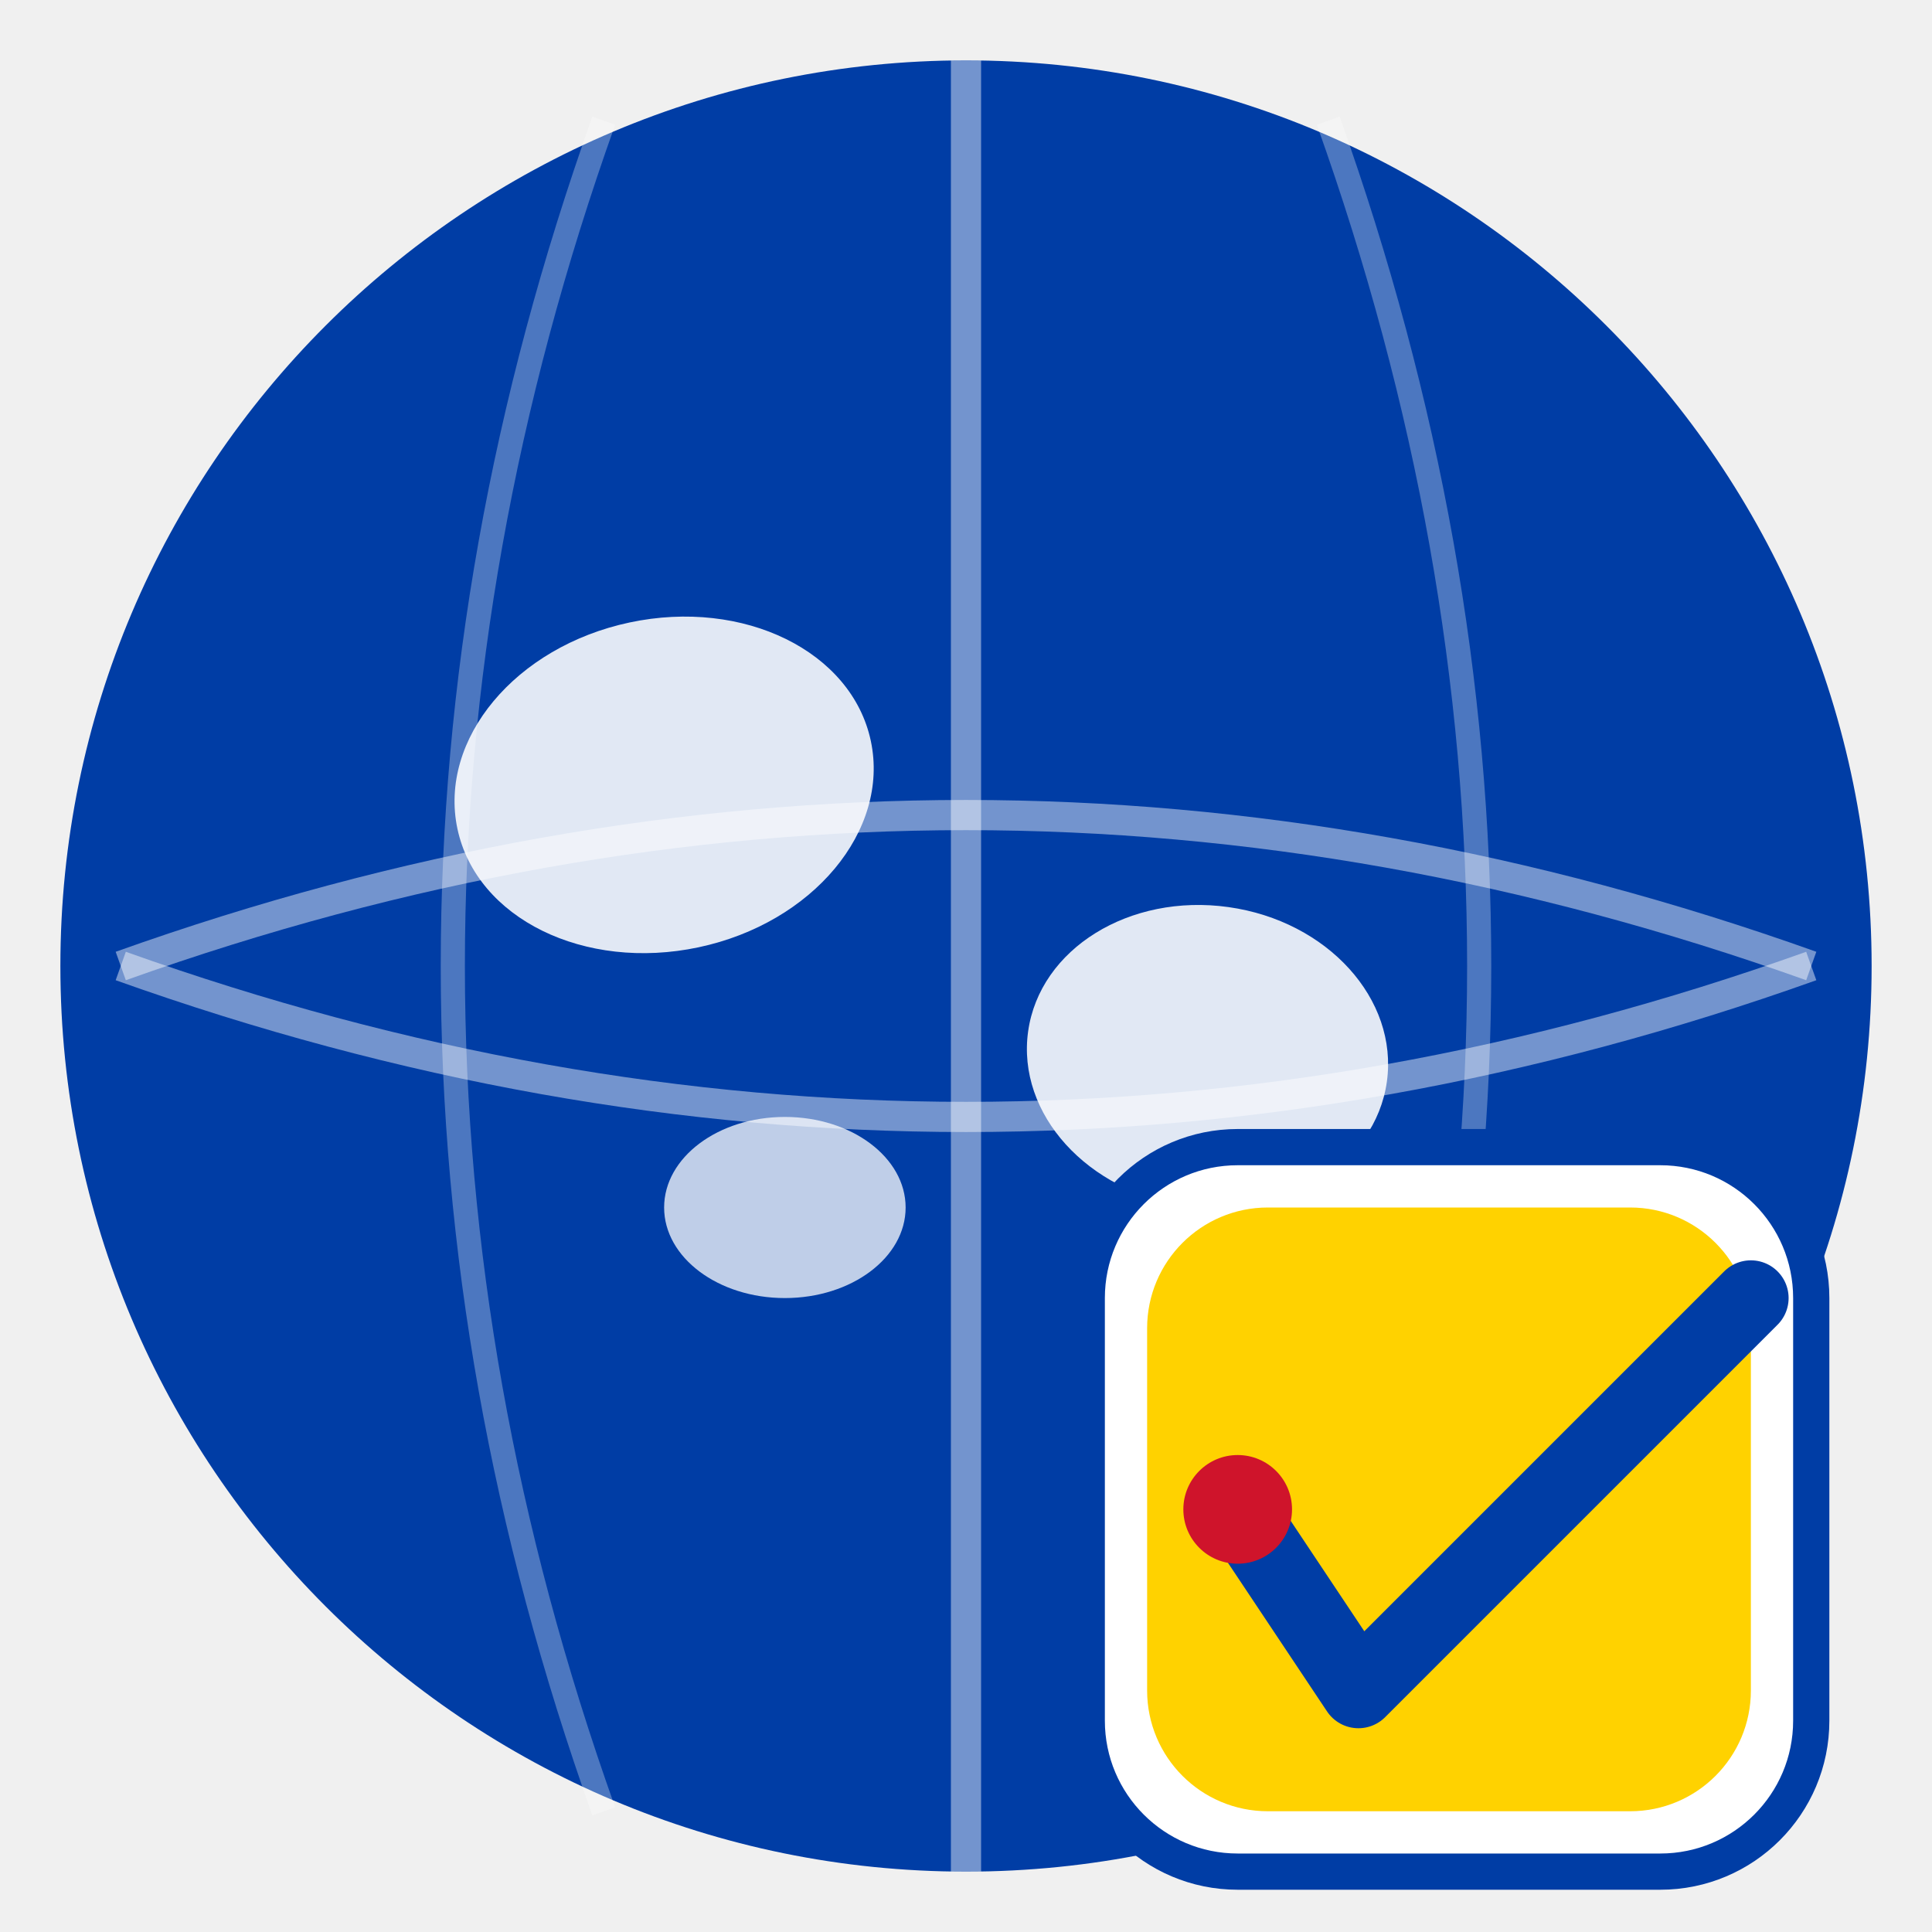
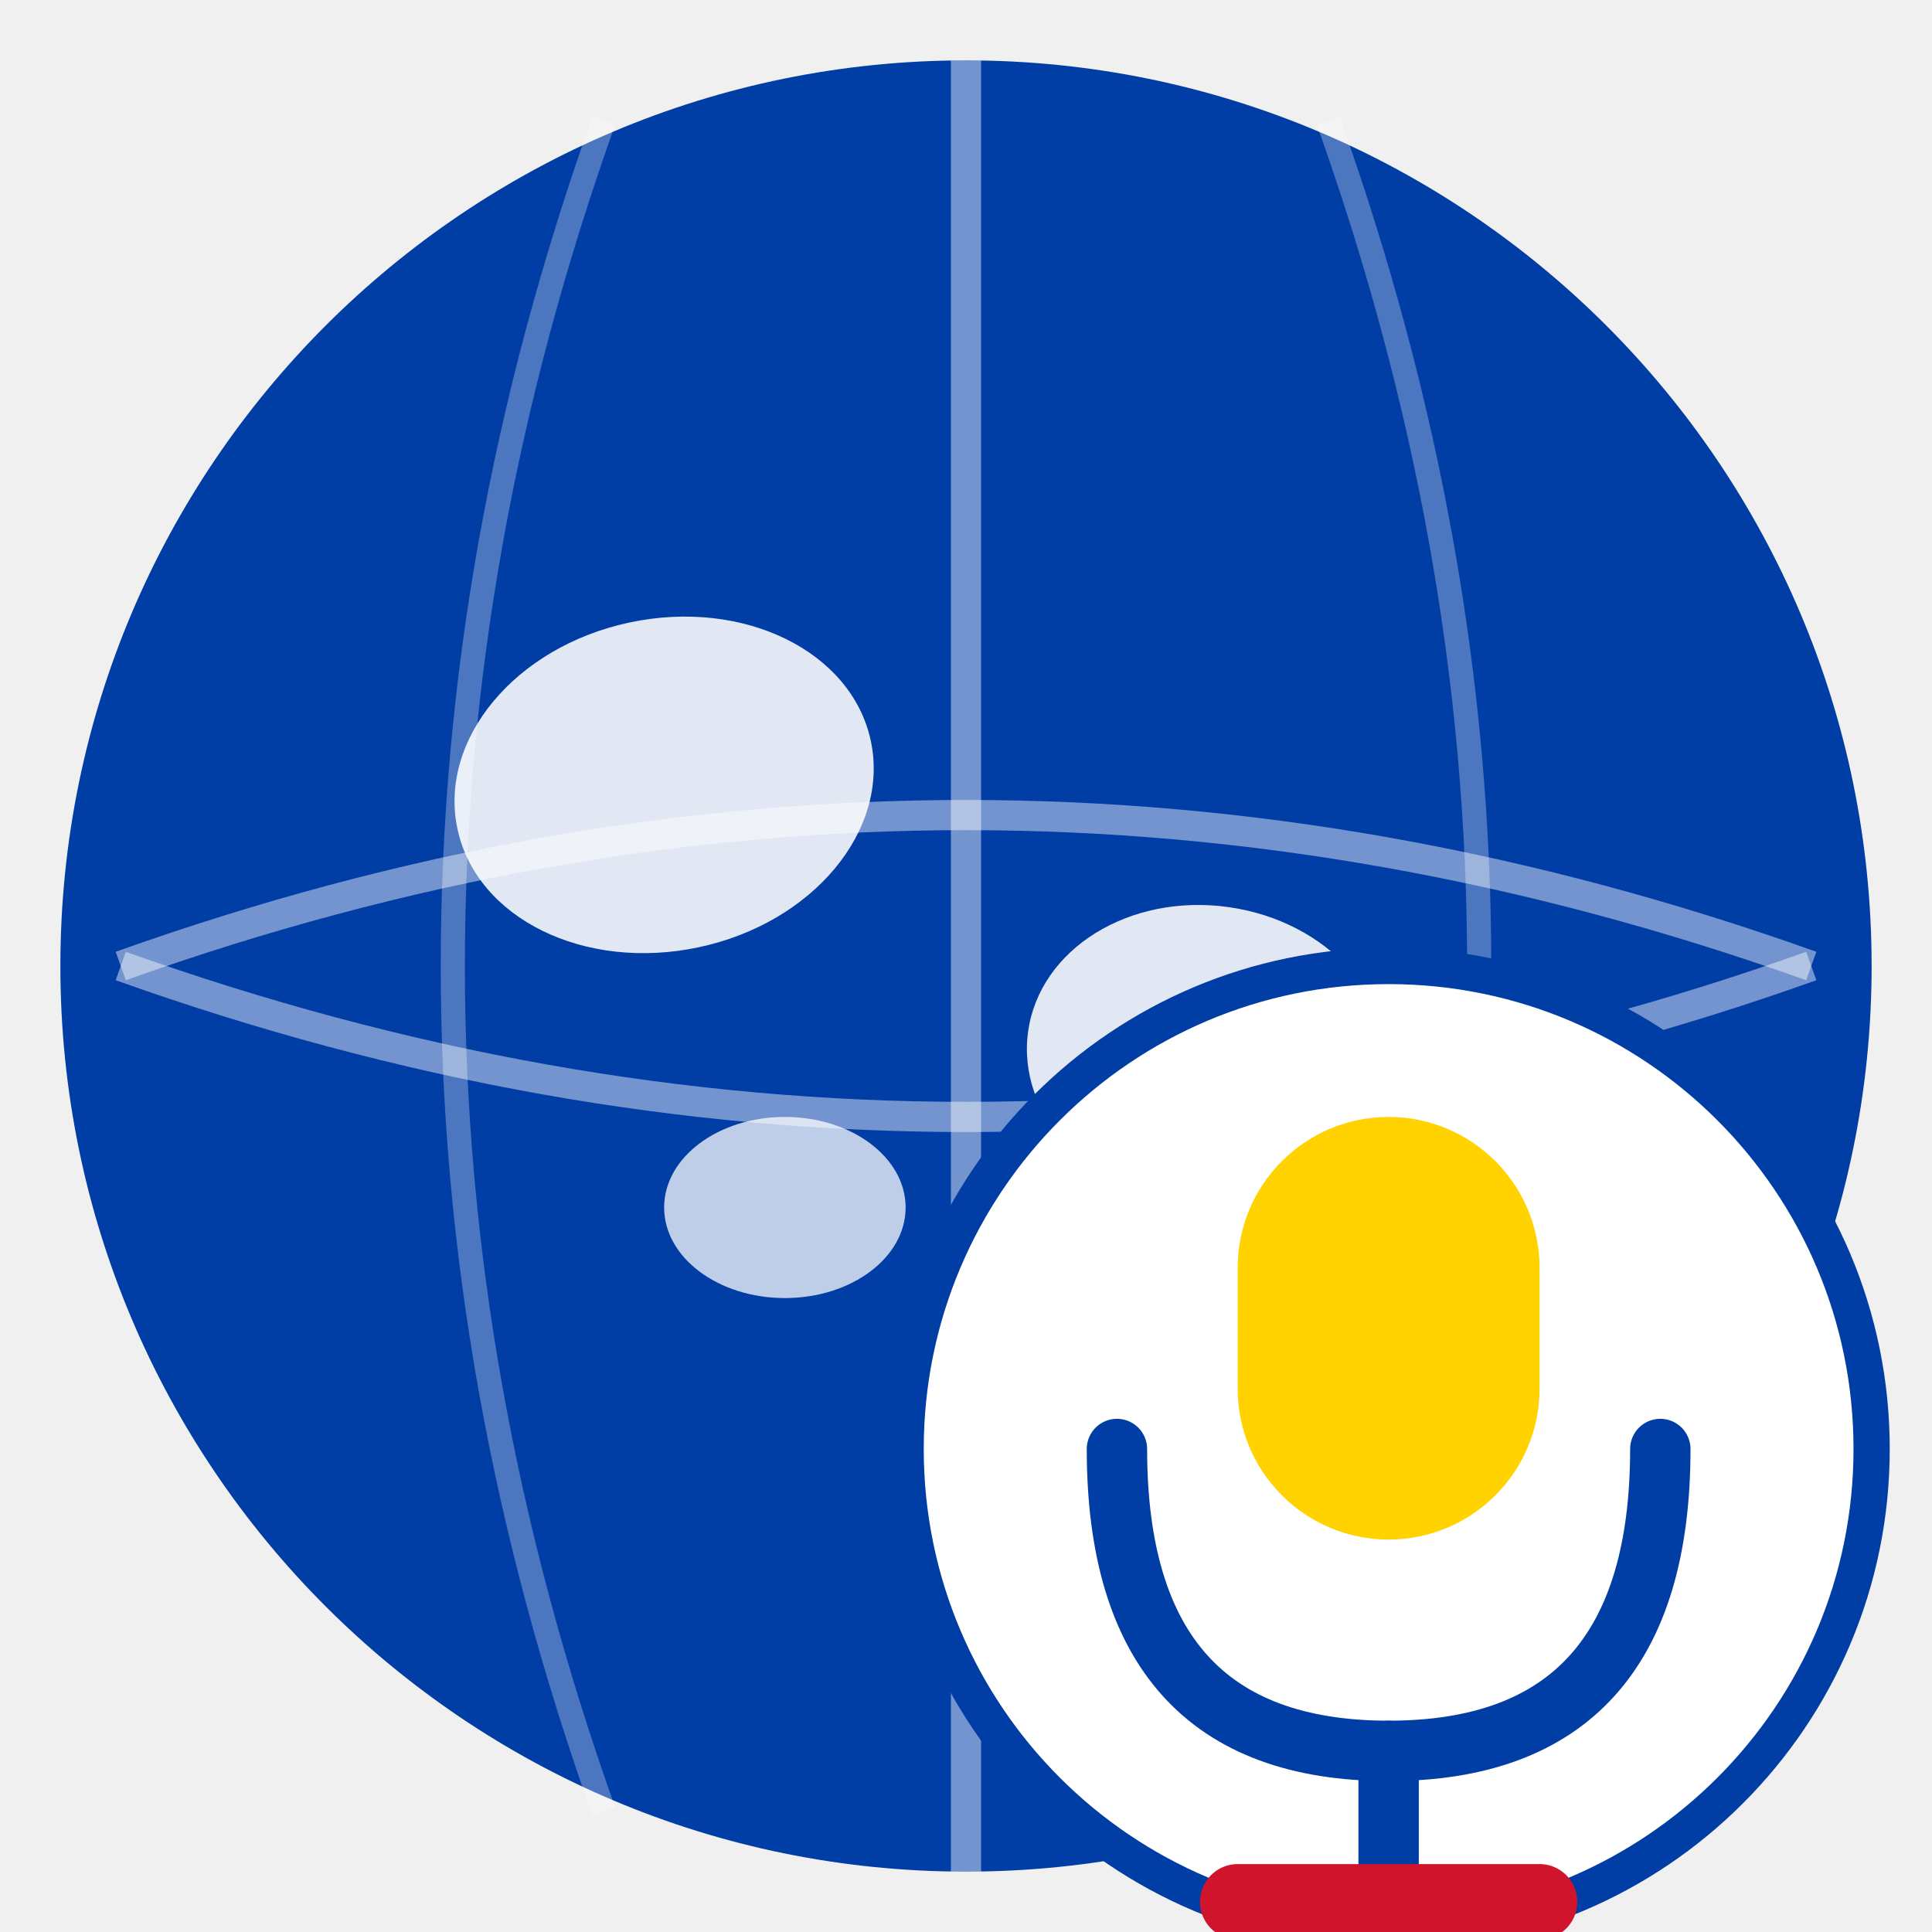
- <svg xmlns="http://www.w3.org/2000/svg" viewBox="0 0 64 64" width="64" height="64" role="img" aria-label="Mi Voto Cuenta">
+ <svg xmlns="http://www.w3.org/2000/svg" viewBox="0 0 64 64" width="64" height="64" role="img" aria-label="Mi Voz Cuenta">
  <circle cx="32" cy="32" r="30" fill="#003DA5" />
  <path d="M4,32 Q32,22 60,32" fill="none" stroke="white" stroke-width="1" opacity="0.45" />
  <path d="M4,32 Q32,42 60,32" fill="none" stroke="white" stroke-width="1" opacity="0.45" />
  <line x1="32" y1="2" x2="32" y2="62" stroke="white" stroke-width="1" opacity="0.45" />
  <path d="M20,4 Q10,32 20,60" fill="none" stroke="white" stroke-width="0.8" opacity="0.3" />
  <path d="M44,4 Q54,32 44,60" fill="none" stroke="white" stroke-width="0.8" opacity="0.3" />
  <ellipse cx="22" cy="26" rx="7" ry="5.5" fill="white" opacity="0.88" transform="rotate(-12 22 26)" />
  <ellipse cx="40" cy="35" rx="6" ry="5" fill="white" opacity="0.88" transform="rotate(8 40 35)" />
  <ellipse cx="26" cy="40" rx="4" ry="3" fill="white" opacity="0.75" />
-   <rect x="36" y="38" width="24" height="24" rx="5" fill="white" stroke="#003DA5" stroke-width="1.2" />
-   <rect x="38" y="40" width="20" height="20" rx="4" fill="#FFD200" />
-   <polyline points="41,50 45,56 58,43" fill="none" stroke="#003DA5" stroke-width="2.5" stroke-linecap="round" stroke-linejoin="round" />
-   <circle cx="41" cy="50" r="1.8" fill="#CF142B" />
+   <circle cx="46" cy="48" r="16" fill="white" stroke="#003DA5" stroke-width="1.2" />
+   <rect x="41" y="37" width="10" height="14" rx="5" fill="#FFD200" />
+   <path d="M37,48 Q37,58 46,58 Q55,58 55,48" fill="none" stroke="#003DA5" stroke-width="2" stroke-linecap="round" />
+   <line x1="46" y1="58" x2="46" y2="63" stroke="#003DA5" stroke-width="2" stroke-linecap="round" />
+   <line x1="41" y1="63" x2="51" y2="63" stroke="#CF142B" stroke-width="2.5" stroke-linecap="round" />
</svg>
